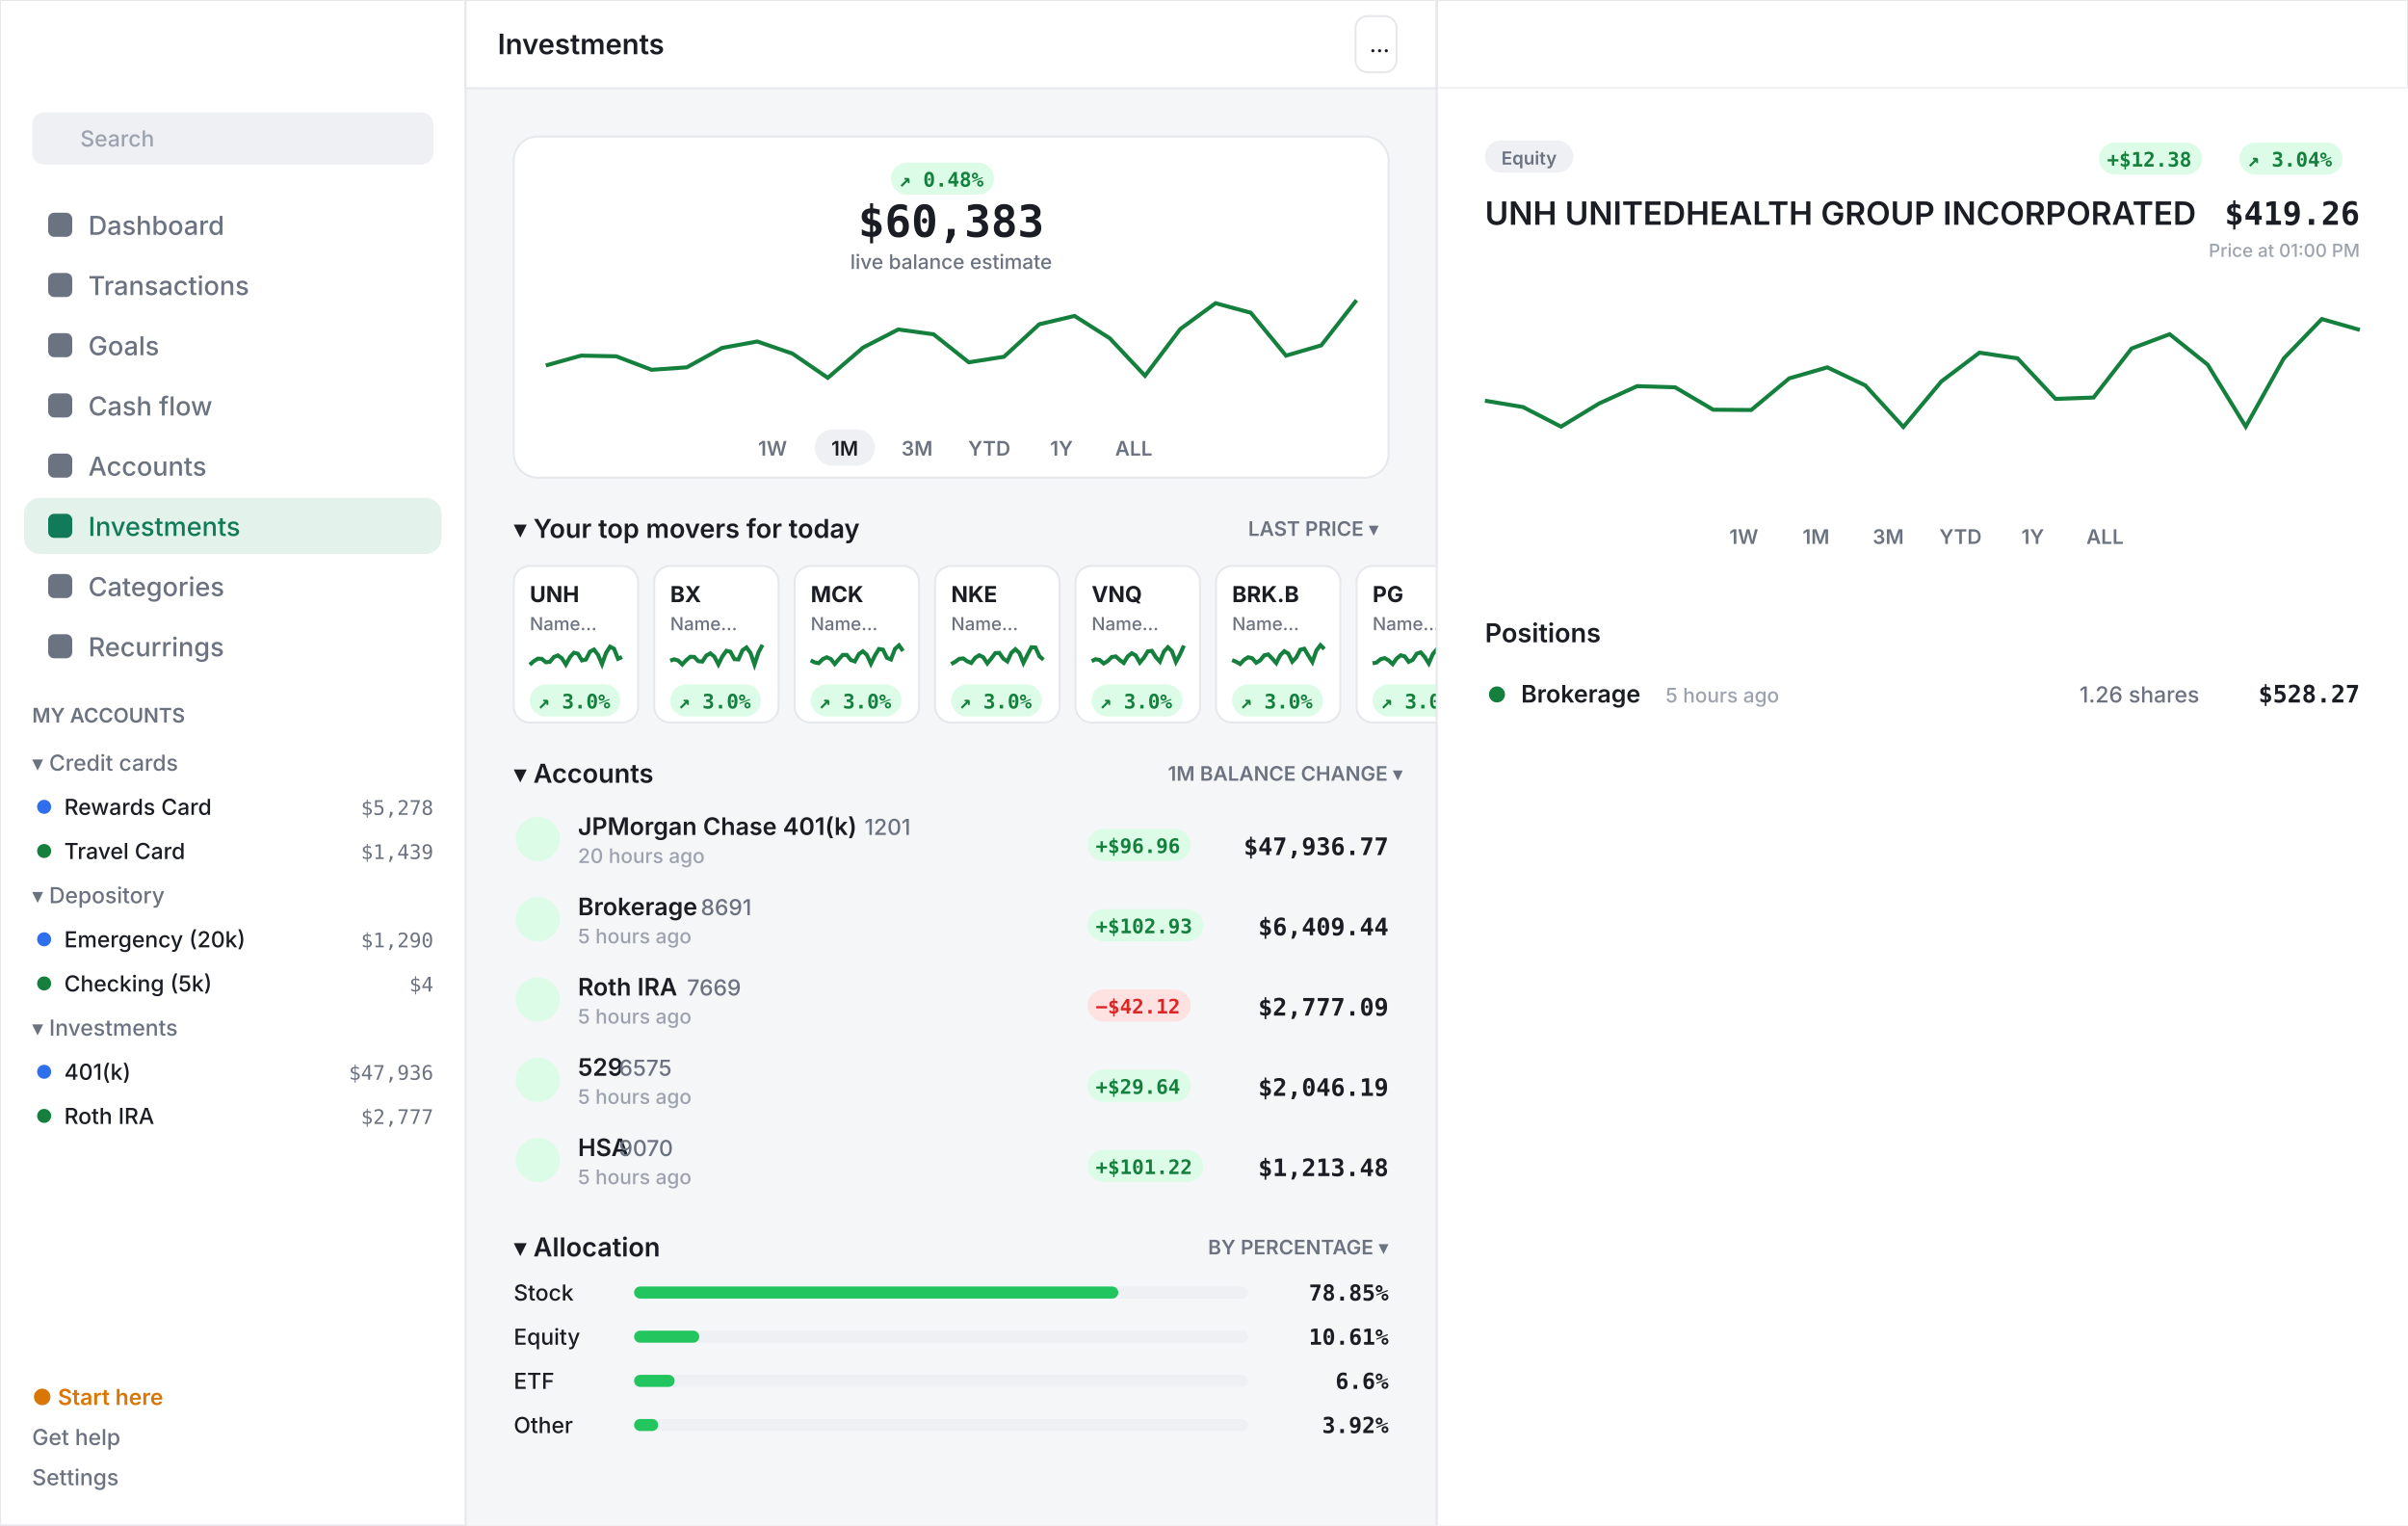
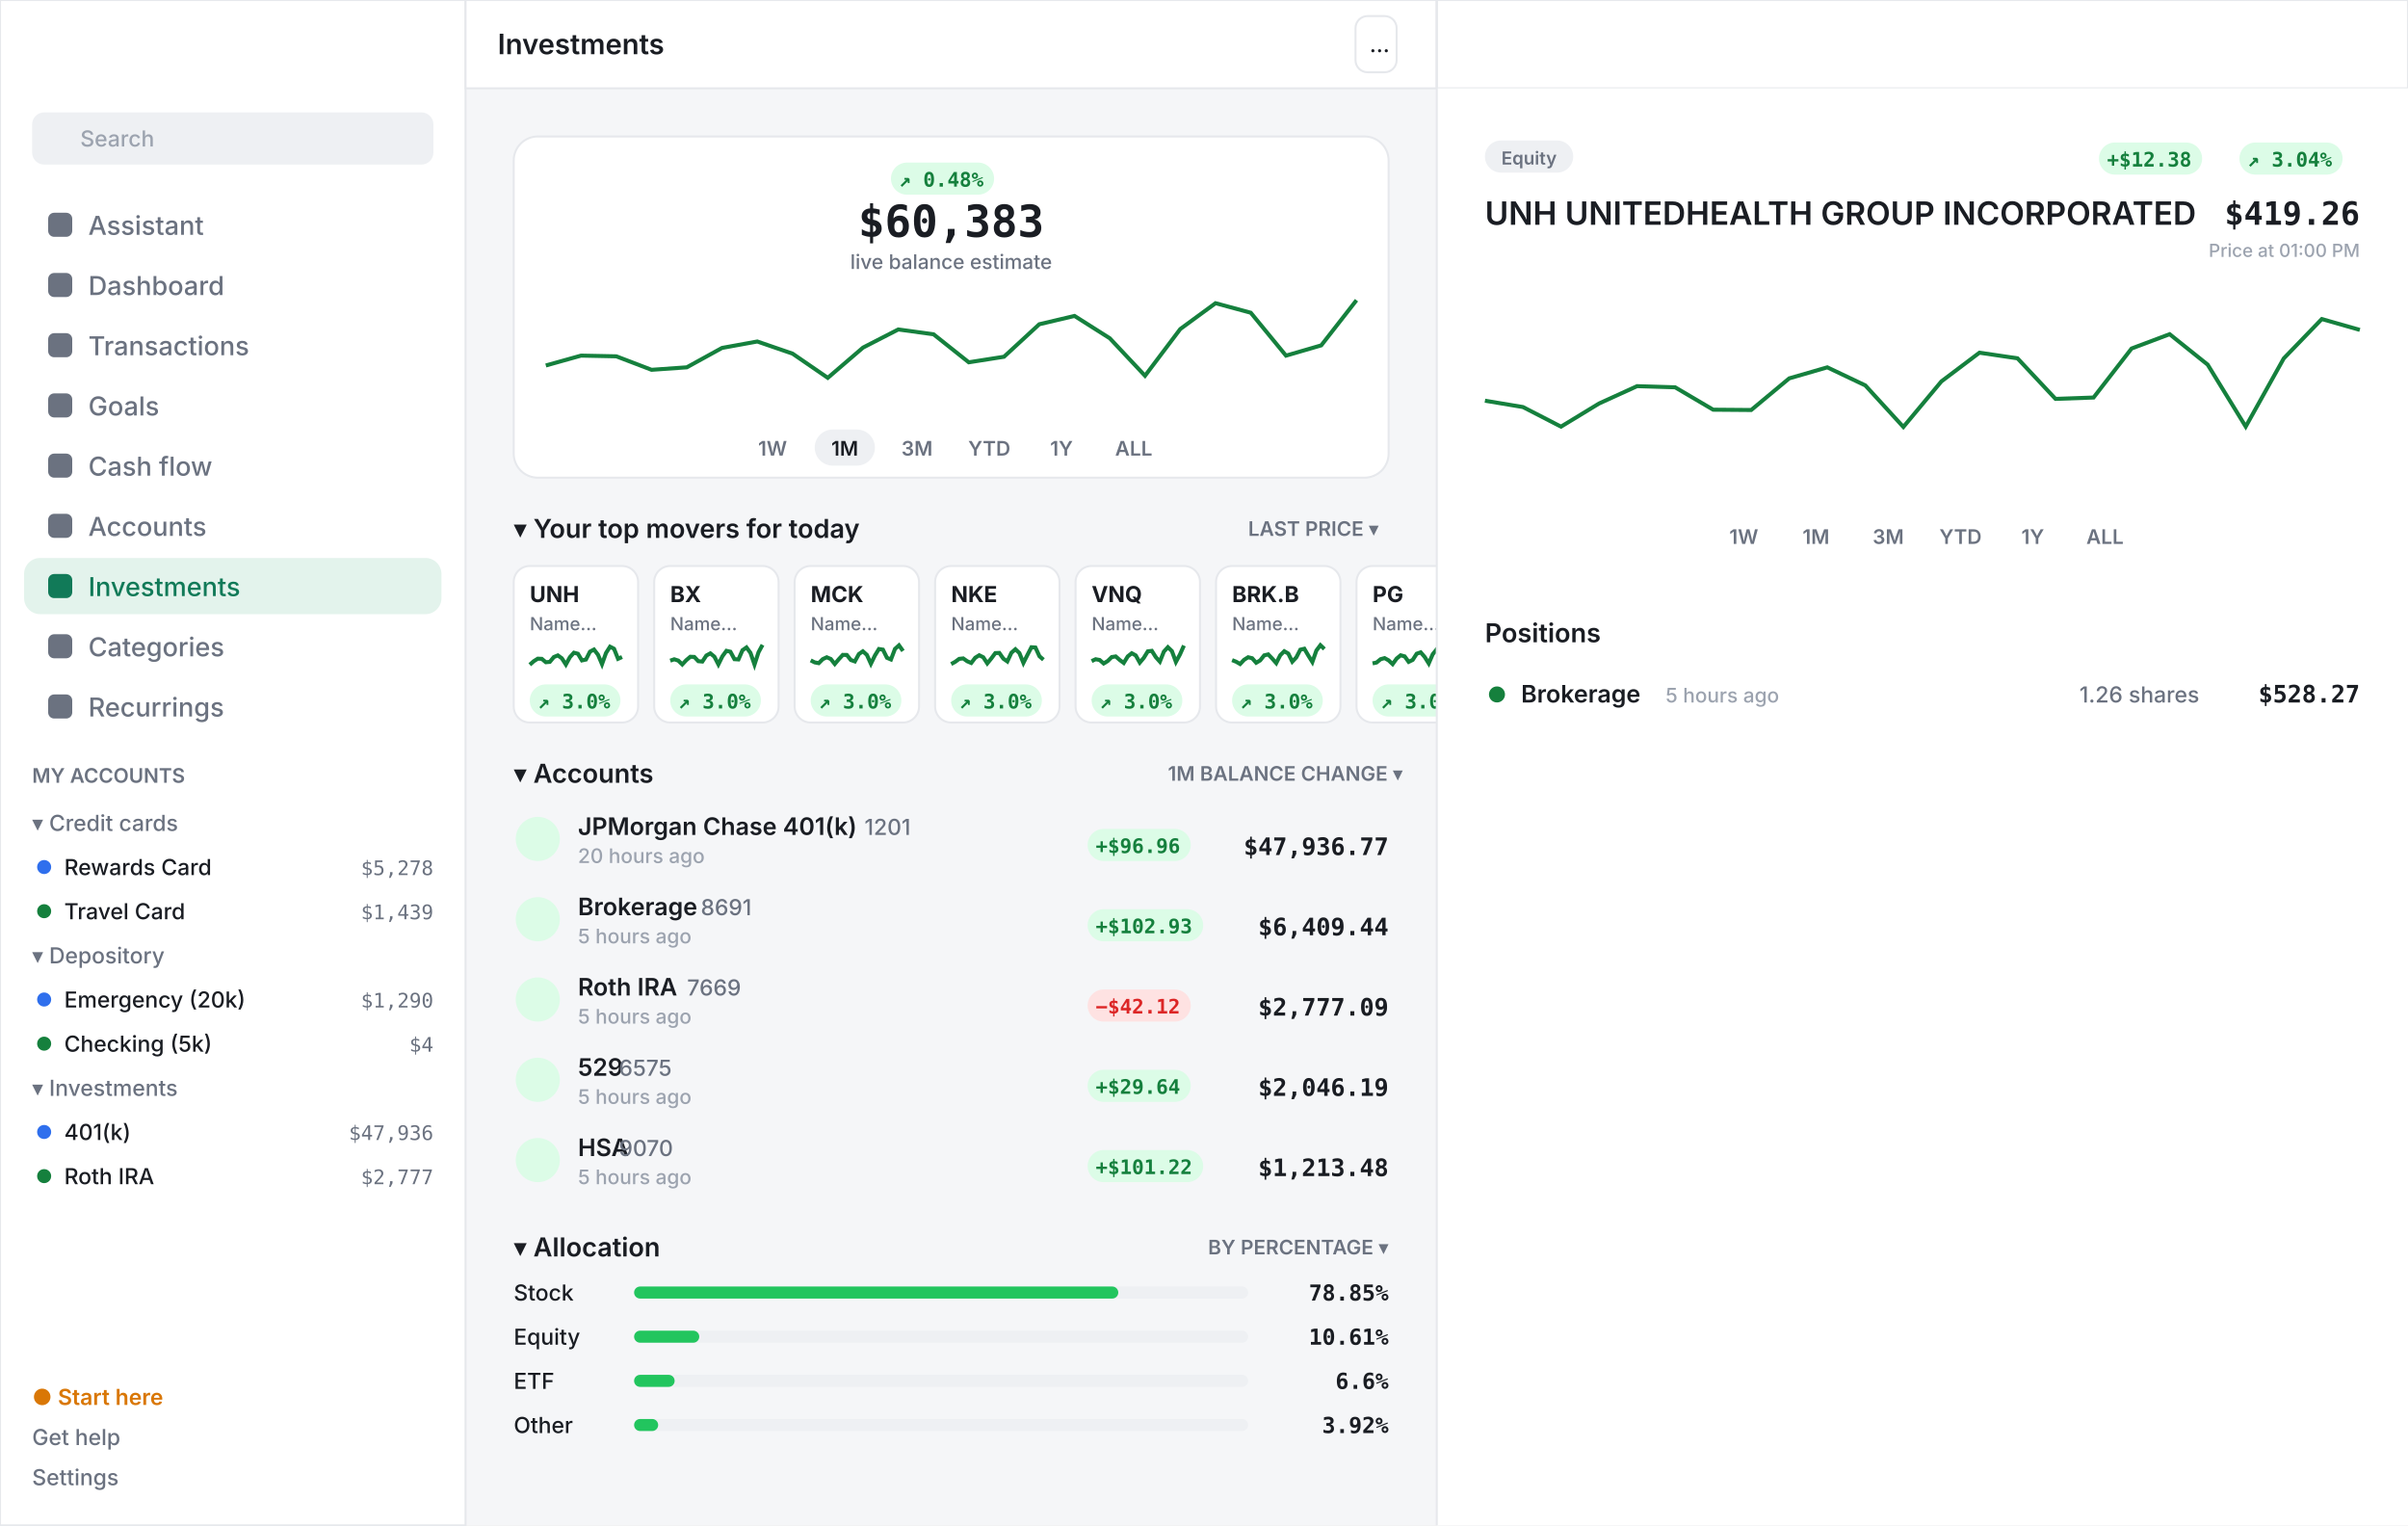
<svg xmlns="http://www.w3.org/2000/svg" width="1200" height="760" viewBox="0 0 1200 760" font-family="Inter, system-ui, sans-serif">
  <rect x="0" y="0" width="1200" height="760" rx="0" fill="#f5f6f8" stroke="none" />
  <rect x="0" y="0" width="232" height="760" rx="0" fill="#ffffff" stroke="#e6e8ec" />
  <rect x="16" y="56" width="200" height="26" rx="6" fill="#eef0f3" stroke="none" />
  <text x="40" y="73" font-size="11" font-weight="500" fill="#9ca3af" text-anchor="start" font-family="Inter, system-ui, sans-serif">Search</text>
  <rect x="24" y="106" width="12" height="12" rx="3" fill="#6b7280" stroke="none" />
-   <text x="44" y="117" font-size="13" font-weight="500" fill="#6b7280" text-anchor="start" font-family="Inter, system-ui, sans-serif">Dashboard</text>
+   <text x="44" y="117" font-size="13" font-weight="500" fill="#6b7280" text-anchor="start" font-family="Inter, system-ui, sans-serif">Assistant</text>
  <rect x="24" y="136" width="12" height="12" rx="3" fill="#6b7280" stroke="none" />
-   <text x="44" y="147" font-size="13" font-weight="500" fill="#6b7280" text-anchor="start" font-family="Inter, system-ui, sans-serif">Transactions</text>
+   <text x="44" y="147" font-size="13" font-weight="500" fill="#6b7280" text-anchor="start" font-family="Inter, system-ui, sans-serif">Dashboard</text>
  <rect x="24" y="166" width="12" height="12" rx="3" fill="#6b7280" stroke="none" />
-   <text x="44" y="177" font-size="13" font-weight="500" fill="#6b7280" text-anchor="start" font-family="Inter, system-ui, sans-serif">Goals</text>
+   <text x="44" y="177" font-size="13" font-weight="500" fill="#6b7280" text-anchor="start" font-family="Inter, system-ui, sans-serif">Transactions</text>
  <rect x="24" y="196" width="12" height="12" rx="3" fill="#6b7280" stroke="none" />
-   <text x="44" y="207" font-size="13" font-weight="500" fill="#6b7280" text-anchor="start" font-family="Inter, system-ui, sans-serif">Cash flow</text>
+   <text x="44" y="207" font-size="13" font-weight="500" fill="#6b7280" text-anchor="start" font-family="Inter, system-ui, sans-serif">Goals</text>
  <rect x="24" y="226" width="12" height="12" rx="3" fill="#6b7280" stroke="none" />
-   <text x="44" y="237" font-size="13" font-weight="500" fill="#6b7280" text-anchor="start" font-family="Inter, system-ui, sans-serif">Accounts</text>
-   <rect x="12" y="248" width="208" height="28" rx="8" fill="#e3f3ec" stroke="none" />
-   <rect x="24" y="256" width="12" height="12" rx="3" fill="#117a58" stroke="none" />
-   <text x="44" y="267" font-size="13" font-weight="500" fill="#117a58" text-anchor="start" font-family="Inter, system-ui, sans-serif">Investments</text>
-   <rect x="24" y="286" width="12" height="12" rx="3" fill="#6b7280" stroke="none" />
-   <text x="44" y="297" font-size="13" font-weight="500" fill="#6b7280" text-anchor="start" font-family="Inter, system-ui, sans-serif">Categories</text>
+   <text x="44" y="237" font-size="13" font-weight="500" fill="#6b7280" text-anchor="start" font-family="Inter, system-ui, sans-serif">Cash flow</text>
+   <rect x="24" y="256" width="12" height="12" rx="3" fill="#6b7280" stroke="none" />
+   <text x="44" y="267" font-size="13" font-weight="500" fill="#6b7280" text-anchor="start" font-family="Inter, system-ui, sans-serif">Accounts</text>
+   <rect x="12" y="278" width="208" height="28" rx="8" fill="#e3f3ec" stroke="none" />
+   <rect x="24" y="286" width="12" height="12" rx="3" fill="#117a58" stroke="none" />
+   <text x="44" y="297" font-size="13" font-weight="500" fill="#117a58" text-anchor="start" font-family="Inter, system-ui, sans-serif">Investments</text>
  <rect x="24" y="316" width="12" height="12" rx="3" fill="#6b7280" stroke="none" />
-   <text x="44" y="327" font-size="13" font-weight="500" fill="#6b7280" text-anchor="start" font-family="Inter, system-ui, sans-serif">Recurrings</text>
-   <text x="16" y="360" font-size="10" font-weight="600" fill="#6b7280" text-anchor="start" font-family="Inter, system-ui, sans-serif">MY ACCOUNTS</text>
-   <text x="16" y="384" font-size="11" font-weight="500" fill="#6b7280" text-anchor="start" font-family="Inter, system-ui, sans-serif">▾ Credit cards</text>
-   <circle cx="22" cy="402" r="3.5" fill="#2f6fed" />
-   <text x="32" y="406" font-size="11" font-weight="500" fill="#1a1d23" text-anchor="start" font-family="Inter, system-ui, sans-serif">Rewards Card</text>
-   <text x="216" y="406" font-size="10" font-weight="500" fill="#6b7280" text-anchor="end" font-family="IBM Plex Mono, Menlo, monospace">$5,278</text>
-   <circle cx="22" cy="424" r="3.5" fill="#15803d" />
-   <text x="32" y="428" font-size="11" font-weight="500" fill="#1a1d23" text-anchor="start" font-family="Inter, system-ui, sans-serif">Travel Card</text>
-   <text x="216" y="428" font-size="10" font-weight="500" fill="#6b7280" text-anchor="end" font-family="IBM Plex Mono, Menlo, monospace">$1,439</text>
-   <text x="16" y="450" font-size="11" font-weight="500" fill="#6b7280" text-anchor="start" font-family="Inter, system-ui, sans-serif">▾ Depository</text>
-   <circle cx="22" cy="468" r="3.5" fill="#2f6fed" />
-   <text x="32" y="472" font-size="11" font-weight="500" fill="#1a1d23" text-anchor="start" font-family="Inter, system-ui, sans-serif">Emergency (20k)</text>
-   <text x="216" y="472" font-size="10" font-weight="500" fill="#6b7280" text-anchor="end" font-family="IBM Plex Mono, Menlo, monospace">$1,290</text>
-   <circle cx="22" cy="490" r="3.5" fill="#15803d" />
-   <text x="32" y="494" font-size="11" font-weight="500" fill="#1a1d23" text-anchor="start" font-family="Inter, system-ui, sans-serif">Checking (5k)</text>
-   <text x="216" y="494" font-size="10" font-weight="500" fill="#6b7280" text-anchor="end" font-family="IBM Plex Mono, Menlo, monospace">$4</text>
-   <text x="16" y="516" font-size="11" font-weight="500" fill="#6b7280" text-anchor="start" font-family="Inter, system-ui, sans-serif">▾ Investments</text>
-   <circle cx="22" cy="534" r="3.5" fill="#2f6fed" />
-   <text x="32" y="538" font-size="11" font-weight="500" fill="#1a1d23" text-anchor="start" font-family="Inter, system-ui, sans-serif">401(k)</text>
-   <text x="216" y="538" font-size="10" font-weight="500" fill="#6b7280" text-anchor="end" font-family="IBM Plex Mono, Menlo, monospace">$47,936</text>
-   <circle cx="22" cy="556" r="3.5" fill="#15803d" />
-   <text x="32" y="560" font-size="11" font-weight="500" fill="#1a1d23" text-anchor="start" font-family="Inter, system-ui, sans-serif">Roth IRA</text>
-   <text x="216" y="560" font-size="10" font-weight="500" fill="#6b7280" text-anchor="end" font-family="IBM Plex Mono, Menlo, monospace">$2,777</text>
+   <text x="44" y="327" font-size="13" font-weight="500" fill="#6b7280" text-anchor="start" font-family="Inter, system-ui, sans-serif">Categories</text>
+   <rect x="24" y="346" width="12" height="12" rx="3" fill="#6b7280" stroke="none" />
+   <text x="44" y="357" font-size="13" font-weight="500" fill="#6b7280" text-anchor="start" font-family="Inter, system-ui, sans-serif">Recurrings</text>
+   <text x="16" y="390" font-size="10" font-weight="600" fill="#6b7280" text-anchor="start" font-family="Inter, system-ui, sans-serif">MY ACCOUNTS</text>
+   <text x="16" y="414" font-size="11" font-weight="500" fill="#6b7280" text-anchor="start" font-family="Inter, system-ui, sans-serif">▾ Credit cards</text>
+   <circle cx="22" cy="432" r="3.5" fill="#2f6fed" />
+   <text x="32" y="436" font-size="11" font-weight="500" fill="#1a1d23" text-anchor="start" font-family="Inter, system-ui, sans-serif">Rewards Card</text>
+   <text x="216" y="436" font-size="10" font-weight="500" fill="#6b7280" text-anchor="end" font-family="IBM Plex Mono, Menlo, monospace">$5,278</text>
+   <circle cx="22" cy="454" r="3.5" fill="#15803d" />
+   <text x="32" y="458" font-size="11" font-weight="500" fill="#1a1d23" text-anchor="start" font-family="Inter, system-ui, sans-serif">Travel Card</text>
+   <text x="216" y="458" font-size="10" font-weight="500" fill="#6b7280" text-anchor="end" font-family="IBM Plex Mono, Menlo, monospace">$1,439</text>
+   <text x="16" y="480" font-size="11" font-weight="500" fill="#6b7280" text-anchor="start" font-family="Inter, system-ui, sans-serif">▾ Depository</text>
+   <circle cx="22" cy="498" r="3.5" fill="#2f6fed" />
+   <text x="32" y="502" font-size="11" font-weight="500" fill="#1a1d23" text-anchor="start" font-family="Inter, system-ui, sans-serif">Emergency (20k)</text>
+   <text x="216" y="502" font-size="10" font-weight="500" fill="#6b7280" text-anchor="end" font-family="IBM Plex Mono, Menlo, monospace">$1,290</text>
+   <circle cx="22" cy="520" r="3.5" fill="#15803d" />
+   <text x="32" y="524" font-size="11" font-weight="500" fill="#1a1d23" text-anchor="start" font-family="Inter, system-ui, sans-serif">Checking (5k)</text>
+   <text x="216" y="524" font-size="10" font-weight="500" fill="#6b7280" text-anchor="end" font-family="IBM Plex Mono, Menlo, monospace">$4</text>
+   <text x="16" y="546" font-size="11" font-weight="500" fill="#6b7280" text-anchor="start" font-family="Inter, system-ui, sans-serif">▾ Investments</text>
+   <circle cx="22" cy="564" r="3.5" fill="#2f6fed" />
+   <text x="32" y="568" font-size="11" font-weight="500" fill="#1a1d23" text-anchor="start" font-family="Inter, system-ui, sans-serif">401(k)</text>
+   <text x="216" y="568" font-size="10" font-weight="500" fill="#6b7280" text-anchor="end" font-family="IBM Plex Mono, Menlo, monospace">$47,936</text>
+   <circle cx="22" cy="586" r="3.5" fill="#15803d" />
+   <text x="32" y="590" font-size="11" font-weight="500" fill="#1a1d23" text-anchor="start" font-family="Inter, system-ui, sans-serif">Roth IRA</text>
+   <text x="216" y="590" font-size="10" font-weight="500" fill="#6b7280" text-anchor="end" font-family="IBM Plex Mono, Menlo, monospace">$2,777</text>
  <text x="16" y="700" font-size="11" font-weight="600" fill="#d97706" text-anchor="start" font-family="Inter, system-ui, sans-serif">● Start here</text>
  <text x="16" y="720" font-size="11" font-weight="500" fill="#6b7280" text-anchor="start" font-family="Inter, system-ui, sans-serif">Get help</text>
  <text x="16" y="740" font-size="11" font-weight="500" fill="#6b7280" text-anchor="start" font-family="Inter, system-ui, sans-serif">Settings</text>
  <rect x="232" y="0" width="484" height="44" rx="0" fill="#ffffff" stroke="#e6e8ec" />
  <text x="248" y="27" font-size="14" font-weight="600" fill="#1a1d23" text-anchor="start" font-family="Inter, system-ui, sans-serif">Investments</text>
  <rect x="675.5" y="8" width="20.5" height="28" rx="6" fill="#ffffff" stroke="#e6e8ec" />
  <text x="682.5" y="26" font-size="11" font-weight="500" fill="#1a1d23" text-anchor="start" font-family="Inter, system-ui, sans-serif">…</text>
  <rect x="716" y="0" width="484" height="44" rx="0" fill="#ffffff" stroke="#e6e8ec" />
  <text x="732" y="27" font-size="14" font-weight="600" fill="#1a1d23" text-anchor="start" font-family="Inter, system-ui, sans-serif" />
  <rect x="256" y="68" width="436" height="170" rx="12" fill="#ffffff" stroke="#e6e8ec" />
  <rect x="444" y="81" width="51.4" height="16" rx="8" fill="#dcfce7" stroke="none" />
  <text x="448" y="93" font-size="10" font-weight="600" fill="#15803d" text-anchor="start" font-family="IBM Plex Mono, Menlo, monospace">↗ 0.48%</text>
  <text x="474" y="118" font-size="22" font-weight="600" fill="#1a1d23" text-anchor="middle" font-family="IBM Plex Mono, Menlo, monospace">$60,383</text>
  <text x="474" y="134" font-size="10" font-weight="500" fill="#6b7280" text-anchor="middle" font-family="Inter, system-ui, sans-serif">live balance estimate</text>
  <polyline points="272,182.102 289.565,177.183 307.13,177.534 324.696,184.253 342.261,183.014 359.826,173.349 377.391,170.151 394.957,176.199 412.522,188.255 430.087,173.181 447.652,164.152 465.217,166.552 482.783,180.513 500.348,177.745 517.913,161.559 535.478,157.414 553.043,168.536 570.609,187.22 588.174,163.938 605.739,151.068 623.304,155.813 640.87,177.195 658.435,172.071 676,149.574" fill="none" stroke="#15803d" stroke-width="2" stroke-dasharray="" />
  <text x="385" y="227" font-size="10" font-weight="600" fill="#6b7280" text-anchor="middle" font-family="Inter, system-ui, sans-serif">1W</text>
  <rect x="406" y="214" width="30" height="18" rx="9" fill="#eef0f3" stroke="none" />
  <text x="421" y="227" font-size="10" font-weight="600" fill="#1a1d23" text-anchor="middle" font-family="Inter, system-ui, sans-serif">1M</text>
  <text x="457" y="227" font-size="10" font-weight="600" fill="#6b7280" text-anchor="middle" font-family="Inter, system-ui, sans-serif">3M</text>
  <text x="493" y="227" font-size="10" font-weight="600" fill="#6b7280" text-anchor="middle" font-family="Inter, system-ui, sans-serif">YTD</text>
  <text x="529" y="227" font-size="10" font-weight="600" fill="#6b7280" text-anchor="middle" font-family="Inter, system-ui, sans-serif">1Y</text>
  <text x="565" y="227" font-size="10" font-weight="600" fill="#6b7280" text-anchor="middle" font-family="Inter, system-ui, sans-serif">ALL</text>
  <text x="256" y="268" font-size="13" font-weight="600" fill="#1a1d23" text-anchor="start" font-family="Inter, system-ui, sans-serif">▾ Your top movers for today</text>
  <text x="622" y="267" font-size="10" font-weight="600" fill="#6b7280" text-anchor="start" font-family="Inter, system-ui, sans-serif">LAST PRICE ▾</text>
  <rect x="256" y="282" width="62" height="78" rx="8" fill="#ffffff" stroke="#e6e8ec" />
  <text x="264" y="300" font-size="11" font-weight="700" fill="#1a1d23" text-anchor="start" font-family="Inter, system-ui, sans-serif">UNH</text>
  <text x="264" y="314" font-size="9" font-weight="500" fill="#6b7280" text-anchor="start" font-family="Inter, system-ui, sans-serif">Name…</text>
  <polyline points="264,331.2 266,329.439 268,328.178 270,328.265 272,329.949 274,329.773 276,327.365 278,326.55 280,328.002 282,331.109 284,327.433 286,325.205 288,325.731 290,329.051 292,328.61 294,324.69 296,323.628 298,326.214 300,330.918 302,325.352 304,322.218 306,323.25 308,328.25 310,327.354" fill="none" stroke="#15803d" stroke-width="2" stroke-dasharray="" />
  <rect x="264" y="341" width="45.2" height="16" rx="8" fill="#dcfce7" stroke="none" />
  <text x="268" y="353" font-size="10" font-weight="600" fill="#15803d" text-anchor="start" font-family="IBM Plex Mono, Menlo, monospace">↗ 3.0%</text>
  <rect x="326" y="282" width="62" height="78" rx="8" fill="#ffffff" stroke="#e6e8ec" />
  <text x="334" y="300" font-size="11" font-weight="700" fill="#1a1d23" text-anchor="start" font-family="Inter, system-ui, sans-serif">BX</text>
  <text x="334" y="314" font-size="9" font-weight="500" fill="#6b7280" text-anchor="start" font-family="Inter, system-ui, sans-serif">Name…</text>
  <polyline points="334,329.18 336,328.489 338,329.129 340,331.059 342,328.916 344,327.225 346,327.313 348,329.43 350,329.622 352,326.608 354,325.528 356,327.178 358,331.041 360,326.991 362,324.268 364,324.722 366,328.43 368,328.558 370,323.983 372,322.582 374,325.304 376,331.125 378,324.989 380,321.294" fill="none" stroke="#15803d" stroke-width="2" stroke-dasharray="" />
  <rect x="334" y="341" width="45.2" height="16" rx="8" fill="#dcfce7" stroke="none" />
  <text x="338" y="353" font-size="10" font-weight="600" fill="#15803d" text-anchor="start" font-family="IBM Plex Mono, Menlo, monospace">↗ 3.0%</text>
  <rect x="396" y="282" width="62" height="78" rx="8" fill="#ffffff" stroke="#e6e8ec" />
  <text x="404" y="300" font-size="11" font-weight="700" fill="#1a1d23" text-anchor="start" font-family="Inter, system-ui, sans-serif">MCK</text>
  <text x="404" y="314" font-size="9" font-weight="500" fill="#6b7280" text-anchor="start" font-family="Inter, system-ui, sans-serif">Name…</text>
  <polyline points="404,329.018 406,330.032 408,330.416 410,328.418 412,327.481 414,328.331 416,330.834 418,328.462 420,326.296 422,326.328 424,328.837 426,329.551 428,325.902 430,324.503 432,326.299 434,330.709 436,326.621 438,323.359 440,323.684 442,327.735 444,328.59 446,323.331 448,321.538 450,324.341" fill="none" stroke="#15803d" stroke-width="2" stroke-dasharray="" />
  <rect x="404" y="341" width="45.2" height="16" rx="8" fill="#dcfce7" stroke="none" />
  <text x="408" y="353" font-size="10" font-weight="600" fill="#15803d" text-anchor="start" font-family="IBM Plex Mono, Menlo, monospace">↗ 3.0%</text>
  <rect x="466" y="282" width="62" height="78" rx="8" fill="#ffffff" stroke="#e6e8ec" />
  <text x="474" y="300" font-size="11" font-weight="700" fill="#1a1d23" text-anchor="start" font-family="Inter, system-ui, sans-serif">NKE</text>
  <text x="474" y="314" font-size="9" font-weight="500" fill="#6b7280" text-anchor="start" font-family="Inter, system-ui, sans-serif">Name…</text>
  <polyline points="474,330.861 476,329.752 478,328.282 480,328.052 482,329.465 484,330.325 486,327.708 488,326.472 490,327.479 492,330.528 494,328.081 496,325.396 498,325.316 500,328.172 502,329.564 504,325.252 506,323.482 508,325.369 510,330.295 512,326.326 514,322.483 516,322.622 518,326.97 520,328.705" fill="none" stroke="#15803d" stroke-width="2" stroke-dasharray="" />
  <rect x="474" y="341" width="45.2" height="16" rx="8" fill="#dcfce7" stroke="none" />
  <text x="478" y="353" font-size="10" font-weight="600" fill="#15803d" text-anchor="start" font-family="IBM Plex Mono, Menlo, monospace">↗ 3.0%</text>
  <rect x="536" y="282" width="62" height="78" rx="8" fill="#ffffff" stroke="#e6e8ec" />
  <text x="544" y="300" font-size="11" font-weight="700" fill="#1a1d23" text-anchor="start" font-family="Inter, system-ui, sans-serif">VNQ</text>
  <text x="544" y="314" font-size="9" font-weight="500" fill="#6b7280" text-anchor="start" font-family="Inter, system-ui, sans-serif">Name…</text>
  <polyline points="544,329.384 546,328.467 548,328.83 550,330.581 552,329.355 554,327.385 556,327.061 558,328.829 560,330.317 562,327.054 564,325.467 566,326.577 568,330.14 570,327.775 572,324.531 574,324.282 576,327.439 578,329.66 580,324.662 582,322.469 584,324.391 586,329.799 588,326.109 590,321.645" fill="none" stroke="#15803d" stroke-width="2" stroke-dasharray="" />
  <rect x="544" y="341" width="45.2" height="16" rx="8" fill="#dcfce7" stroke="none" />
  <text x="548" y="353" font-size="10" font-weight="600" fill="#15803d" text-anchor="start" font-family="IBM Plex Mono, Menlo, monospace">↗ 3.0%</text>
  <rect x="606" y="282" width="62" height="78" rx="8" fill="#ffffff" stroke="#e6e8ec" />
  <text x="614" y="300" font-size="11" font-weight="700" fill="#1a1d23" text-anchor="start" font-family="Inter, system-ui, sans-serif">BRK.B</text>
  <text x="614" y="314" font-size="9" font-weight="500" fill="#6b7280" text-anchor="start" font-family="Inter, system-ui, sans-serif">Name…</text>
  <polyline points="614,328.899 616,329.695 618,330.843 620,328.722 622,327.472 624,327.953 626,330.219 628,329.034 630,326.525 632,326.048 634,328.124 636,330.392 638,326.462 640,324.471 642,325.63 644,329.672 646,327.547 648,323.705 650,323.23 652,326.639 654,329.841 656,324.135 658,321.469 660,323.37" fill="none" stroke="#15803d" stroke-width="2" stroke-dasharray="" />
  <rect x="614" y="341" width="45.2" height="16" rx="8" fill="#dcfce7" stroke="none" />
  <text x="618" y="353" font-size="10" font-weight="600" fill="#15803d" text-anchor="start" font-family="IBM Plex Mono, Menlo, monospace">↗ 3.0%</text>
  <rect x="676" y="282" width="62" height="78" rx="8" fill="#ffffff" stroke="#e6e8ec" />
  <text x="684" y="300" font-size="11" font-weight="700" fill="#1a1d23" text-anchor="start" font-family="Inter, system-ui, sans-serif">PG</text>
  <text x="684" y="314" font-size="9" font-weight="500" fill="#6b7280" text-anchor="start" font-family="Inter, system-ui, sans-serif">Name…</text>
  <polyline points="684,330.529 686,330.093 688,328.444 690,327.902 692,329.016 694,330.894 696,328.121 698,326.488 700,327.031 702,329.779 704,328.791 706,325.704 708,325.02 710,327.354 712,330.551 714,325.933 716,323.491 718,324.641 720,329.125 722,327.398 724,322.923 726,322.165 728,325.775 730,330.106" fill="none" stroke="#15803d" stroke-width="2" stroke-dasharray="" />
  <rect x="684" y="341" width="45.2" height="16" rx="8" fill="#dcfce7" stroke="none" />
  <text x="688" y="353" font-size="10" font-weight="600" fill="#15803d" text-anchor="start" font-family="IBM Plex Mono, Menlo, monospace">↗ 3.0%</text>
  <text x="256" y="390" font-size="13" font-weight="600" fill="#1a1d23" text-anchor="start" font-family="Inter, system-ui, sans-serif">▾ Accounts</text>
  <text x="582" y="389" font-size="10" font-weight="600" fill="#6b7280" text-anchor="start" font-family="Inter, system-ui, sans-serif">1M BALANCE CHANGE ▾</text>
  <circle cx="268" cy="418" r="11" fill="#dcfce7" />
  <text x="288" y="416" font-size="12" font-weight="600" fill="#1a1d23" text-anchor="start" font-family="Inter, system-ui, sans-serif">JPMorgan Chase 401(k)</text>
  <text x="430.8" y="416" font-size="11" font-weight="500" fill="#6b7280" text-anchor="start" font-family="Inter, system-ui, sans-serif">1201</text>
  <text x="288" y="430" font-size="10" font-weight="500" fill="#9ca3af" text-anchor="start" font-family="Inter, system-ui, sans-serif">20 hours ago</text>
  <rect x="542" y="413" width="51.4" height="16" rx="8" fill="#dcfce7" stroke="none" />
  <text x="546" y="425" font-size="10" font-weight="600" fill="#15803d" text-anchor="start" font-family="IBM Plex Mono, Menlo, monospace">+$96.96</text>
  <text x="692" y="426" font-size="12" font-weight="600" fill="#1a1d23" text-anchor="end" font-family="IBM Plex Mono, Menlo, monospace">$47,936.77</text>
  <circle cx="268" cy="458" r="11" fill="#dcfce7" />
  <text x="288" y="456" font-size="12" font-weight="600" fill="#1a1d23" text-anchor="start" font-family="Inter, system-ui, sans-serif">Brokerage</text>
  <text x="349.2" y="456" font-size="11" font-weight="500" fill="#6b7280" text-anchor="start" font-family="Inter, system-ui, sans-serif">8691</text>
  <text x="288" y="470" font-size="10" font-weight="500" fill="#9ca3af" text-anchor="start" font-family="Inter, system-ui, sans-serif">5 hours ago</text>
  <rect x="542" y="453" width="57.6" height="16" rx="8" fill="#dcfce7" stroke="none" />
  <text x="546" y="465" font-size="10" font-weight="600" fill="#15803d" text-anchor="start" font-family="IBM Plex Mono, Menlo, monospace">+$102.93</text>
  <text x="692" y="466" font-size="12" font-weight="600" fill="#1a1d23" text-anchor="end" font-family="IBM Plex Mono, Menlo, monospace">$6,409.44</text>
  <circle cx="268" cy="498" r="11" fill="#dcfce7" />
  <text x="288" y="496" font-size="12" font-weight="600" fill="#1a1d23" text-anchor="start" font-family="Inter, system-ui, sans-serif">Roth IRA</text>
  <text x="342.4" y="496" font-size="11" font-weight="500" fill="#6b7280" text-anchor="start" font-family="Inter, system-ui, sans-serif">7669</text>
  <text x="288" y="510" font-size="10" font-weight="500" fill="#9ca3af" text-anchor="start" font-family="Inter, system-ui, sans-serif">5 hours ago</text>
  <rect x="542" y="493" width="51.4" height="16" rx="8" fill="#fee2e2" stroke="none" />
  <text x="546" y="505" font-size="10" font-weight="600" fill="#dc2626" text-anchor="start" font-family="IBM Plex Mono, Menlo, monospace">−$42.12</text>
  <text x="692" y="506" font-size="12" font-weight="600" fill="#1a1d23" text-anchor="end" font-family="IBM Plex Mono, Menlo, monospace">$2,777.09</text>
  <circle cx="268" cy="538" r="11" fill="#dcfce7" />
  <text x="288" y="536" font-size="12" font-weight="600" fill="#1a1d23" text-anchor="start" font-family="Inter, system-ui, sans-serif">529</text>
  <text x="308.4" y="536" font-size="11" font-weight="500" fill="#6b7280" text-anchor="start" font-family="Inter, system-ui, sans-serif">6575</text>
  <text x="288" y="550" font-size="10" font-weight="500" fill="#9ca3af" text-anchor="start" font-family="Inter, system-ui, sans-serif">5 hours ago</text>
  <rect x="542" y="533" width="51.4" height="16" rx="8" fill="#dcfce7" stroke="none" />
  <text x="546" y="545" font-size="10" font-weight="600" fill="#15803d" text-anchor="start" font-family="IBM Plex Mono, Menlo, monospace">+$29.64</text>
  <text x="692" y="546" font-size="12" font-weight="600" fill="#1a1d23" text-anchor="end" font-family="IBM Plex Mono, Menlo, monospace">$2,046.19</text>
  <circle cx="268" cy="578" r="11" fill="#dcfce7" />
  <text x="288" y="576" font-size="12" font-weight="600" fill="#1a1d23" text-anchor="start" font-family="Inter, system-ui, sans-serif">HSA</text>
  <text x="308.4" y="576" font-size="11" font-weight="500" fill="#6b7280" text-anchor="start" font-family="Inter, system-ui, sans-serif">9070</text>
  <text x="288" y="590" font-size="10" font-weight="500" fill="#9ca3af" text-anchor="start" font-family="Inter, system-ui, sans-serif">5 hours ago</text>
  <rect x="542" y="573" width="57.6" height="16" rx="8" fill="#dcfce7" stroke="none" />
  <text x="546" y="585" font-size="10" font-weight="600" fill="#15803d" text-anchor="start" font-family="IBM Plex Mono, Menlo, monospace">+$101.22</text>
  <text x="692" y="586" font-size="12" font-weight="600" fill="#1a1d23" text-anchor="end" font-family="IBM Plex Mono, Menlo, monospace">$1,213.48</text>
  <text x="256" y="626" font-size="13" font-weight="600" fill="#1a1d23" text-anchor="start" font-family="Inter, system-ui, sans-serif">▾ Allocation</text>
  <text x="602" y="625" font-size="10" font-weight="600" fill="#6b7280" text-anchor="start" font-family="Inter, system-ui, sans-serif">BY PERCENTAGE ▾</text>
  <text x="256" y="648" font-size="11" font-weight="500" fill="#1a1d23" text-anchor="start" font-family="Inter, system-ui, sans-serif">Stock</text>
  <rect x="316" y="641" width="306" height="6" rx="3" fill="#eef0f3" stroke="none" />
  <rect x="316" y="641" width="241.281" height="6" rx="3" fill="#22c55e" stroke="none" />
  <text x="692" y="648" font-size="11" font-weight="600" fill="#1a1d23" text-anchor="end" font-family="IBM Plex Mono, Menlo, monospace">78.85%</text>
  <text x="256" y="670" font-size="11" font-weight="500" fill="#1a1d23" text-anchor="start" font-family="Inter, system-ui, sans-serif">Equity</text>
  <rect x="316" y="663" width="306" height="6" rx="3" fill="#eef0f3" stroke="none" />
  <rect x="316" y="663" width="32.467" height="6" rx="3" fill="#22c55e" stroke="none" />
  <text x="692" y="670" font-size="11" font-weight="600" fill="#1a1d23" text-anchor="end" font-family="IBM Plex Mono, Menlo, monospace">10.61%</text>
  <text x="256" y="692" font-size="11" font-weight="500" fill="#1a1d23" text-anchor="start" font-family="Inter, system-ui, sans-serif">ETF</text>
  <rect x="316" y="685" width="306" height="6" rx="3" fill="#eef0f3" stroke="none" />
  <rect x="316" y="685" width="20.196" height="6" rx="3" fill="#22c55e" stroke="none" />
  <text x="692" y="692" font-size="11" font-weight="600" fill="#1a1d23" text-anchor="end" font-family="IBM Plex Mono, Menlo, monospace">6.6%</text>
  <text x="256" y="714" font-size="11" font-weight="500" fill="#1a1d23" text-anchor="start" font-family="Inter, system-ui, sans-serif">Other</text>
  <rect x="316" y="707" width="306" height="6" rx="3" fill="#eef0f3" stroke="none" />
  <rect x="316" y="707" width="11.995" height="6" rx="3" fill="#22c55e" stroke="none" />
  <text x="692" y="714" font-size="11" font-weight="600" fill="#1a1d23" text-anchor="end" font-family="IBM Plex Mono, Menlo, monospace">3.92%</text>
  <rect x="716" y="44" width="484" height="716" rx="0" fill="#ffffff" stroke="none" />
  <line x1="716" y1="0" x2="716" y2="760" stroke="#e6e8ec" />
  <rect x="740" y="70" width="44" height="16" rx="8" fill="#eef0f3" stroke="none" />
  <text x="762" y="82" font-size="9" font-weight="600" fill="#6b7280" text-anchor="middle" font-family="Inter, system-ui, sans-serif">Equity</text>
  <rect x="1046" y="71" width="51.4" height="16" rx="8" fill="#dcfce7" stroke="none" />
  <text x="1050" y="83" font-size="10" font-weight="600" fill="#15803d" text-anchor="start" font-family="IBM Plex Mono, Menlo, monospace">+$12.38</text>
  <rect x="1116" y="71" width="51.4" height="16" rx="8" fill="#dcfce7" stroke="none" />
  <text x="1120" y="83" font-size="10" font-weight="600" fill="#15803d" text-anchor="start" font-family="IBM Plex Mono, Menlo, monospace">↗ 3.04%</text>
  <text x="740" y="112" font-size="16" font-weight="600" fill="#1a1d23" text-anchor="start" font-family="Inter, system-ui, sans-serif">UNH  UNITEDHEALTH GROUP INCORPORATED</text>
  <text x="1176" y="112" font-size="16" font-weight="600" fill="#1a1d23" text-anchor="end" font-family="IBM Plex Mono, Menlo, monospace">$419.26</text>
  <text x="1176" y="128" font-size="9" font-weight="500" fill="#9ca3af" text-anchor="end" font-family="Inter, system-ui, sans-serif">Price at 01:00 PM</text>
  <polyline points="740,199.644 758.957,202.807 777.913,212.573 796.87,201.046 815.826,192.4 834.783,192.974 853.739,204.134 872.696,204.281 891.652,188.514 910.609,183.027 929.565,192.028 948.522,212.728 967.478,190.028 986.435,175.729 1005.391,178.529 1024.348,198.744 1043.304,198.066 1062.261,173.631 1081.217,166.51 1100.174,181.687 1119.13,212.549 1138.087,178.58 1157.043,158.966 1176,164.376" fill="none" stroke="#15803d" stroke-width="2" stroke-dasharray="" />
  <text x="869" y="271" font-size="10" font-weight="600" fill="#6b7280" text-anchor="middle" font-family="Inter, system-ui, sans-serif">1W</text>
  <text x="905" y="271" font-size="10" font-weight="600" fill="#6b7280" text-anchor="middle" font-family="Inter, system-ui, sans-serif">1M</text>
  <text x="941" y="271" font-size="10" font-weight="600" fill="#6b7280" text-anchor="middle" font-family="Inter, system-ui, sans-serif">3M</text>
  <text x="977" y="271" font-size="10" font-weight="600" fill="#6b7280" text-anchor="middle" font-family="Inter, system-ui, sans-serif">YTD</text>
  <text x="1013" y="271" font-size="10" font-weight="600" fill="#6b7280" text-anchor="middle" font-family="Inter, system-ui, sans-serif">1Y</text>
  <text x="1049" y="271" font-size="10" font-weight="600" fill="#6b7280" text-anchor="middle" font-family="Inter, system-ui, sans-serif">ALL</text>
  <text x="740" y="320" font-size="13" font-weight="600" fill="#1a1d23" text-anchor="start" font-family="Inter, system-ui, sans-serif">Positions</text>
  <circle cx="746" cy="346" r="4" fill="#15803d" />
  <text x="758" y="350" font-size="12" font-weight="600" fill="#1a1d23" text-anchor="start" font-family="Inter, system-ui, sans-serif">Brokerage</text>
  <text x="830" y="350" font-size="10" font-weight="500" fill="#9ca3af" text-anchor="start" font-family="Inter, system-ui, sans-serif">5 hours ago</text>
  <text x="1096" y="350" font-size="11" font-weight="500" fill="#6b7280" text-anchor="end" font-family="Inter, system-ui, sans-serif">1.26 shares</text>
  <text x="1176" y="350" font-size="12" font-weight="600" fill="#1a1d23" text-anchor="end" font-family="IBM Plex Mono, Menlo, monospace">$528.27</text>
</svg>
